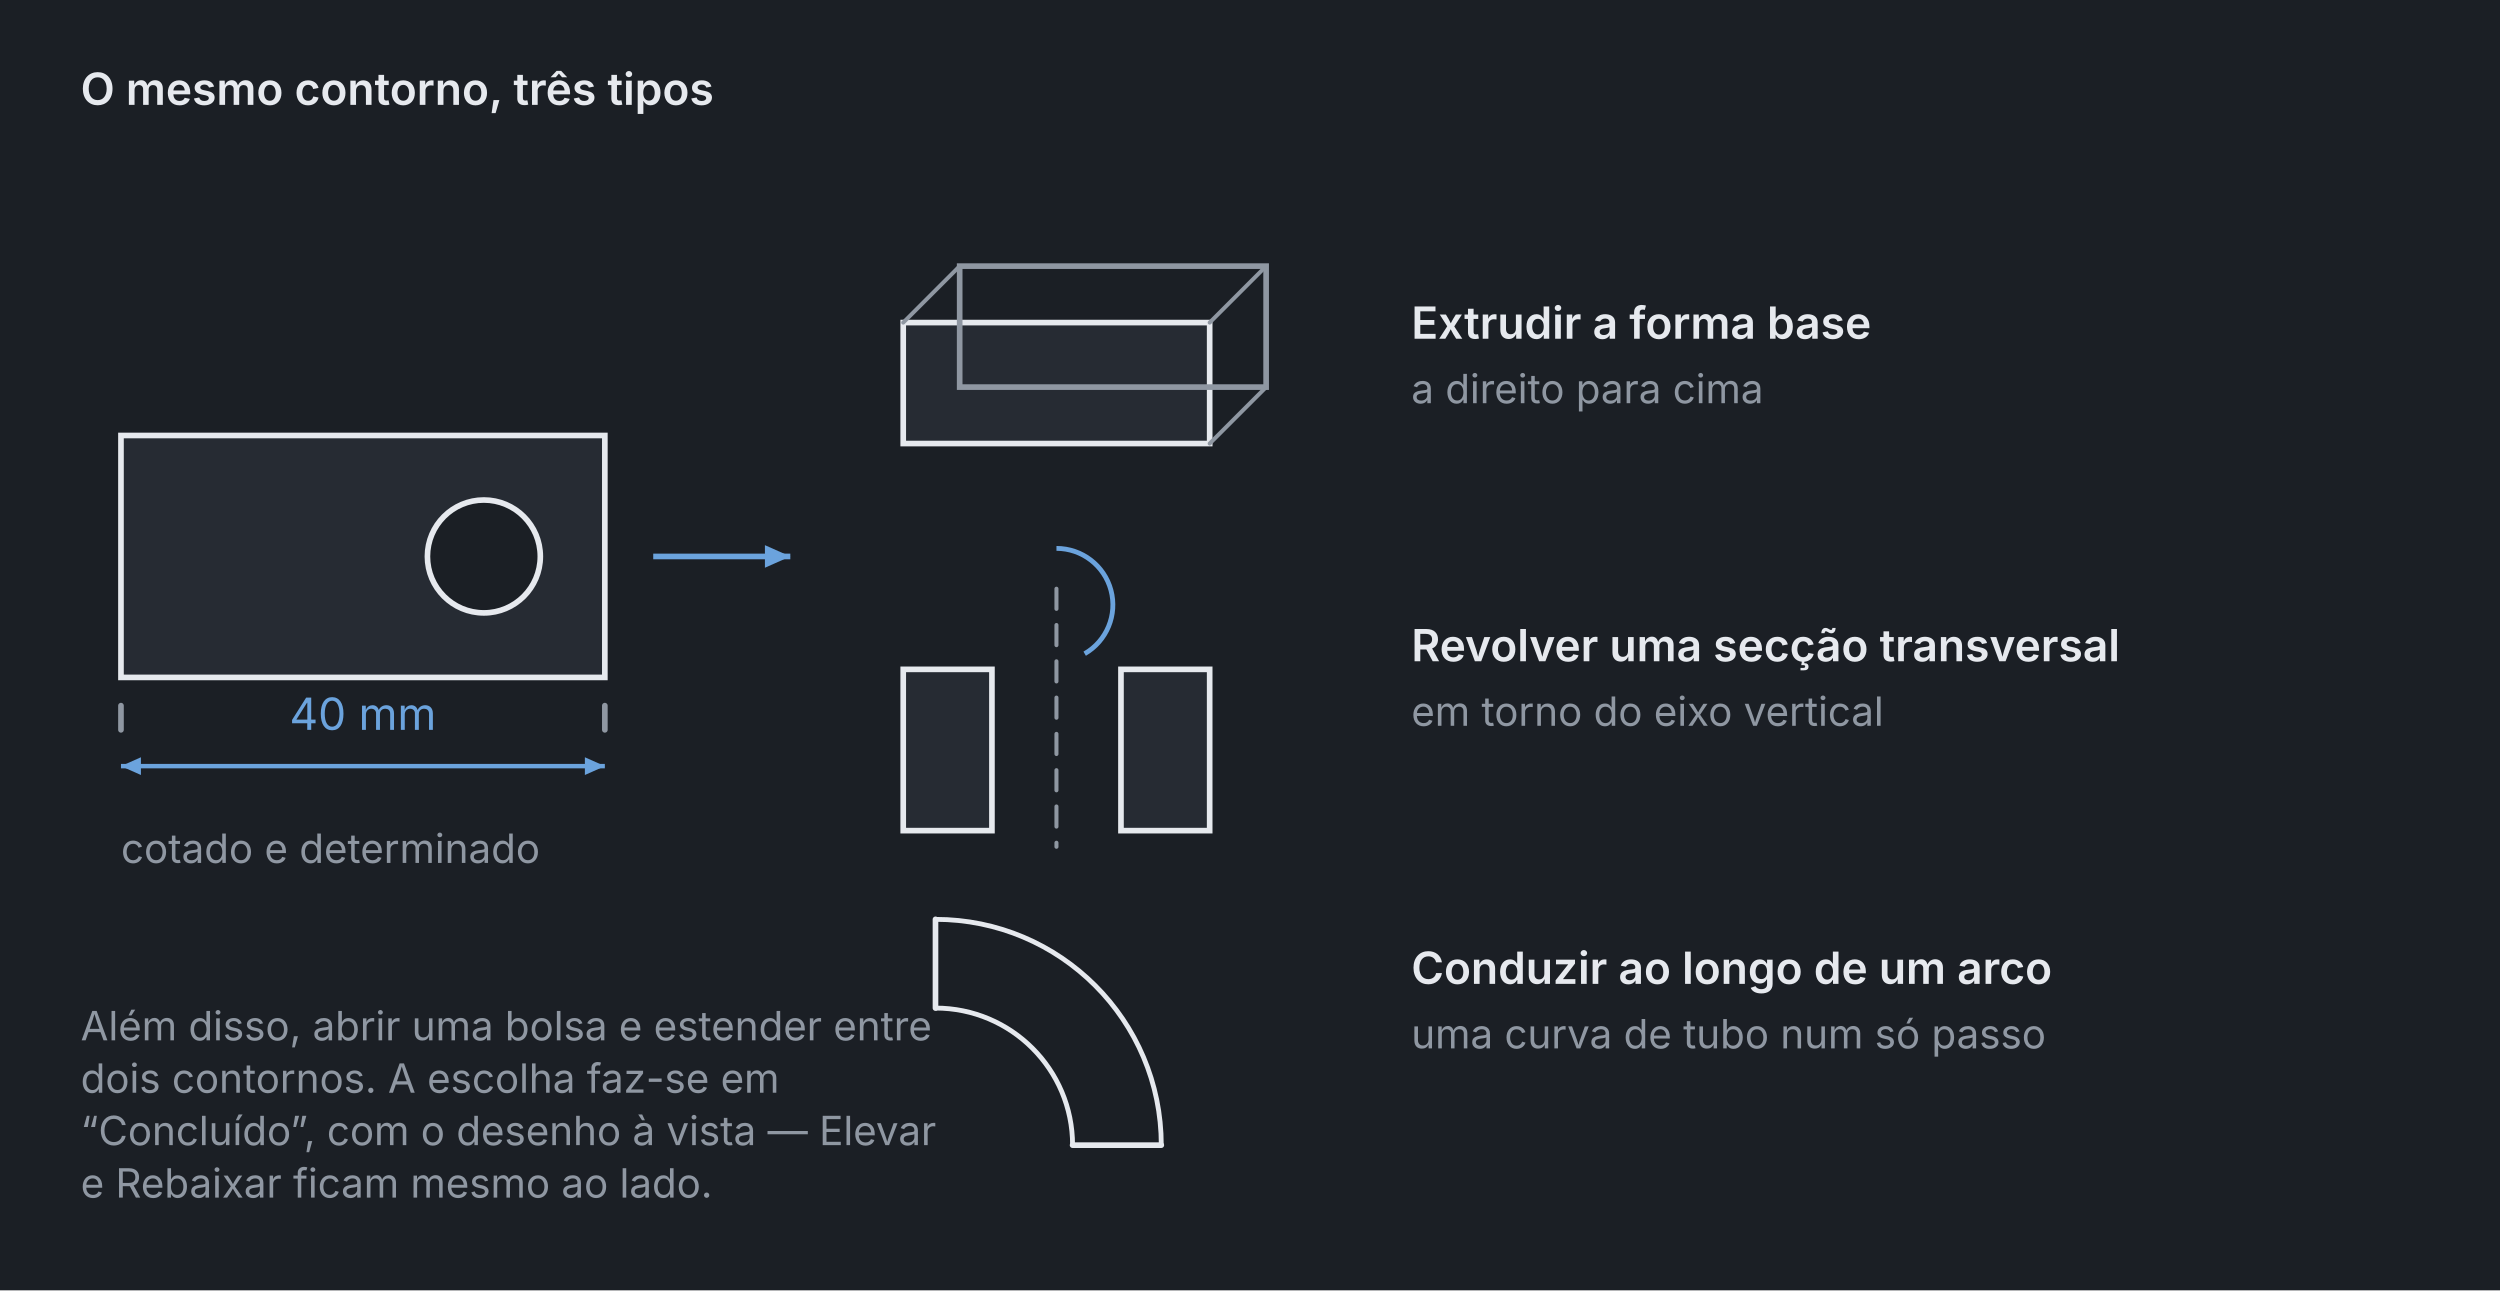
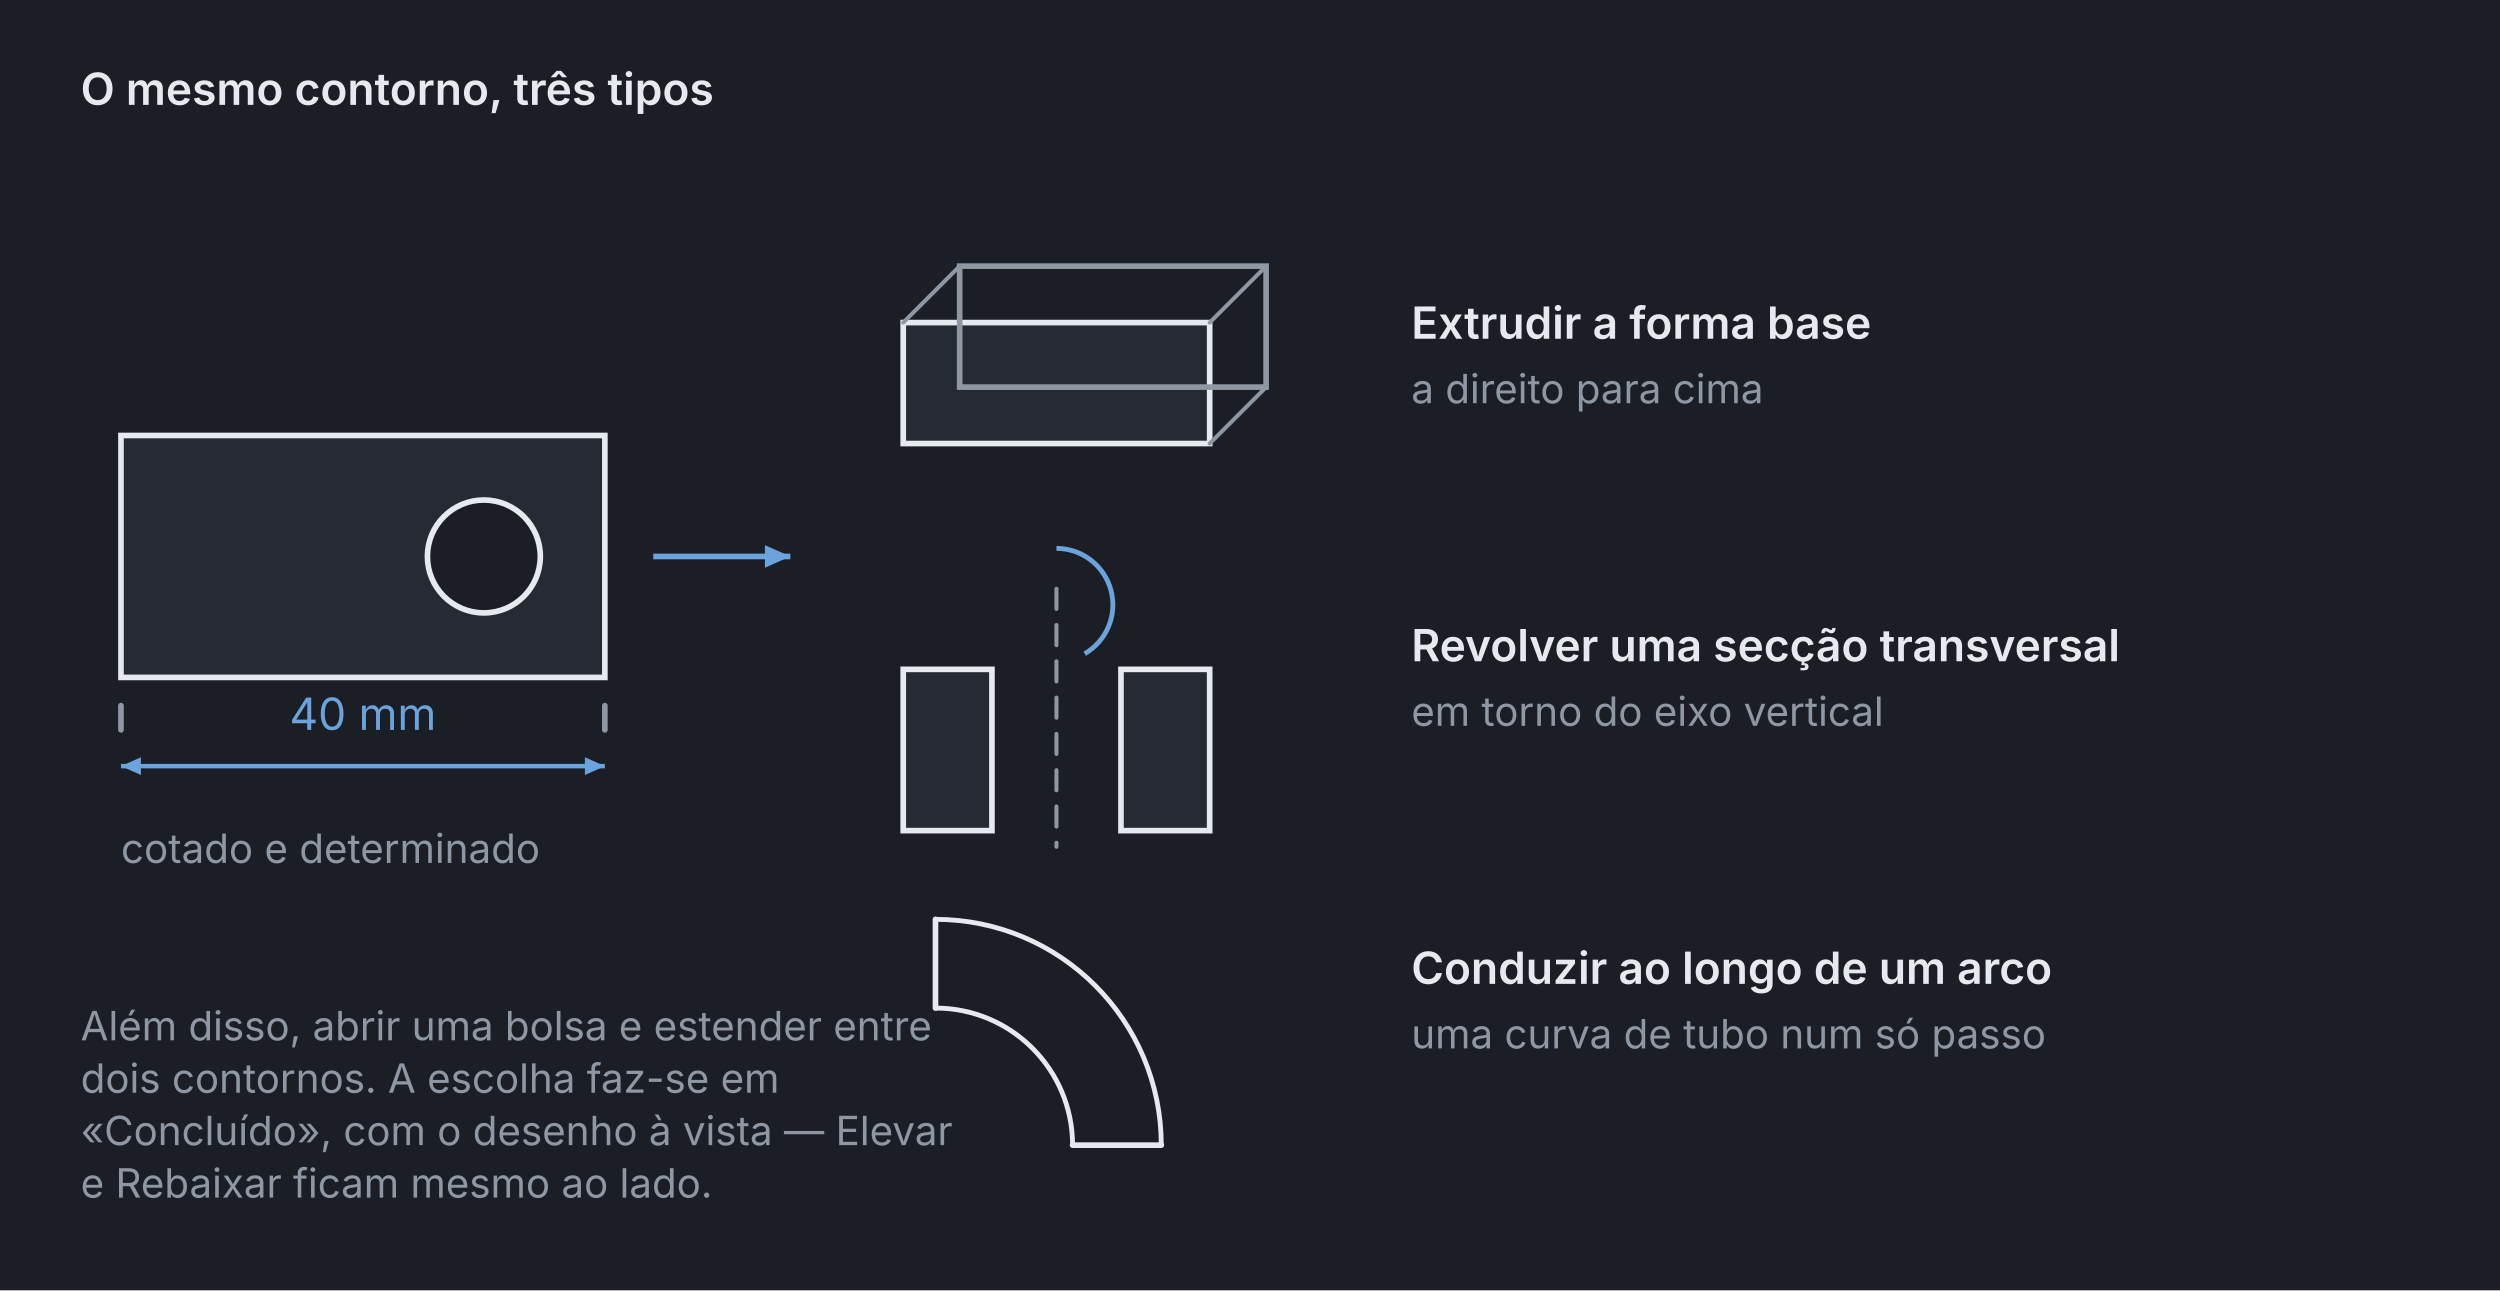
<svg xmlns="http://www.w3.org/2000/svg" viewBox="0 0 620 320" width="620" height="320">
  <defs>
    <marker id="arrow6ba3dd" viewBox="0 0 10 10" refX="9" refY="5" markerWidth="5" markerHeight="5" orient="auto-start-reverse">
      <path d="M 0 1 L 9 5 L 0 9 z" fill="#6ba3dd" />
    </marker>
  </defs>
  <rect x="0" y="0" width="620" height="320" fill="#1b1f25" />
  <text x="20" y="26" fill="#e6e9ee" font-size="11" font-family="system-ui, -apple-system, Segoe UI, sans-serif" text-anchor="start" font-weight="600">O mesmo contorno, três tipos</text>
  <polygon points="30,108 150,108 150,168 30,168" fill="#262b33" stroke="#e6e9ee" stroke-width="1.4" />
  <circle cx="120" cy="138" r="14" fill="#1b1f25" stroke="#e6e9ee" stroke-width="1.4" />
  <line x1="30" y1="175" x2="30" y2="181" stroke="#8f97a2" stroke-width="1.4" stroke-linecap="round" />
  <line x1="150" y1="175" x2="150" y2="181" stroke="#8f97a2" stroke-width="1.4" stroke-linecap="round" />
  <line x1="30" y1="190" x2="150" y2="190" stroke="#6ba3dd" stroke-width="1.1" marker-start="url(#arrow6ba3dd)" marker-end="url(#arrow6ba3dd)" />
  <text x="90" y="181" fill="#6ba3dd" font-size="11" font-family="system-ui, -apple-system, Segoe UI, sans-serif" text-anchor="middle">40 mm</text>
  <text x="30" y="214" fill="#8f97a2" font-size="10" font-family="system-ui, -apple-system, Segoe UI, sans-serif" text-anchor="start">cotado e determinado</text>
  <line x1="162" y1="138" x2="196" y2="138" stroke="#6ba3dd" stroke-width="1.4" marker-end="url(#arrow6ba3dd)" />
  <text x="350" y="84" fill="#e6e9ee" font-size="11" font-family="system-ui, -apple-system, Segoe UI, sans-serif" text-anchor="start" font-weight="600">Extrudir a forma base</text>
  <text x="350" y="100" fill="#8f97a2" font-size="10" font-family="system-ui, -apple-system, Segoe UI, sans-serif" text-anchor="start">a direito para cima</text>
  <text x="350" y="164" fill="#e6e9ee" font-size="11" font-family="system-ui, -apple-system, Segoe UI, sans-serif" text-anchor="start" font-weight="600">Revolver uma secção transversal</text>
  <text x="350" y="180" fill="#8f97a2" font-size="10" font-family="system-ui, -apple-system, Segoe UI, sans-serif" text-anchor="start">em torno do eixo vertical</text>
  <text x="350" y="244" fill="#e6e9ee" font-size="11" font-family="system-ui, -apple-system, Segoe UI, sans-serif" text-anchor="start" font-weight="600">Conduzir ao longo de um arco</text>
  <text x="350" y="260" fill="#8f97a2" font-size="10" font-family="system-ui, -apple-system, Segoe UI, sans-serif" text-anchor="start">uma curva de tubo num só passo</text>
  <polygon points="224,80 300,80 300,110 224,110" fill="#262b33" stroke="#e6e9ee" stroke-width="1.4" />
  <polygon points="238,66 314,66 314,96 238,96" fill="none" stroke="#8f97a2" stroke-width="1.4" />
  <line x1="224" y1="80" x2="238" y2="66" stroke="#8f97a2" stroke-width="1" stroke-linecap="round" />
  <line x1="300" y1="80" x2="314" y2="66" stroke="#8f97a2" stroke-width="1" stroke-linecap="round" />
  <line x1="300" y1="110" x2="314" y2="96" stroke="#8f97a2" stroke-width="1" stroke-linecap="round" />
  <line x1="262" y1="146" x2="262" y2="210" stroke="#8f97a2" stroke-width="1" stroke-dasharray="5 4" stroke-linecap="round" />
  <polygon points="224,166 246,166 246,206 224,206" fill="#262b33" stroke="#e6e9ee" stroke-width="1.4" />
  <polygon points="300,166 278,166 278,206 300,206" fill="#262b33" stroke="#e6e9ee" stroke-width="1.4" />
  <path d="M 262 136 A 14 14 0 0 1 269 162.12" fill="none" stroke="#6ba3dd" stroke-width="1.2" />
  <path d="M 232 228 A 56 56 0 0 1 288 284" fill="none" stroke="#e6e9ee" stroke-width="1.2" />
  <path d="M 232 250 A 34 34 0 0 1 266 284" fill="none" stroke="#e6e9ee" stroke-width="1.2" />
  <line x1="266" y1="284" x2="288" y2="284" stroke="#e6e9ee" stroke-width="1.4" stroke-linecap="round" />
  <line x1="232" y1="228" x2="232" y2="250" stroke="#e6e9ee" stroke-width="1.4" stroke-linecap="round" />
  <text x="20" y="258" fill="#8f97a2" font-size="10" font-family="system-ui, -apple-system, Segoe UI, sans-serif" text-anchor="start">Além disso, abrir uma bolsa e estender entre</text>
  <text x="20" y="271" fill="#8f97a2" font-size="10" font-family="system-ui, -apple-system, Segoe UI, sans-serif" text-anchor="start">dois contornos. A escolha faz-se em</text>
-   <text x="20" y="284" fill="#8f97a2" font-size="10" font-family="system-ui, -apple-system, Segoe UI, sans-serif" text-anchor="start">“Concluído”, com o desenho à vista — Elevar</text>
+   <text x="20" y="284" fill="#8f97a2" font-size="10" font-family="system-ui, -apple-system, Segoe UI, sans-serif" text-anchor="start">«Concluído», com o desenho à vista — Elevar</text>
  <text x="20" y="297" fill="#8f97a2" font-size="10" font-family="system-ui, -apple-system, Segoe UI, sans-serif" text-anchor="start">e Rebaixar ficam mesmo ao lado.</text>
</svg>
